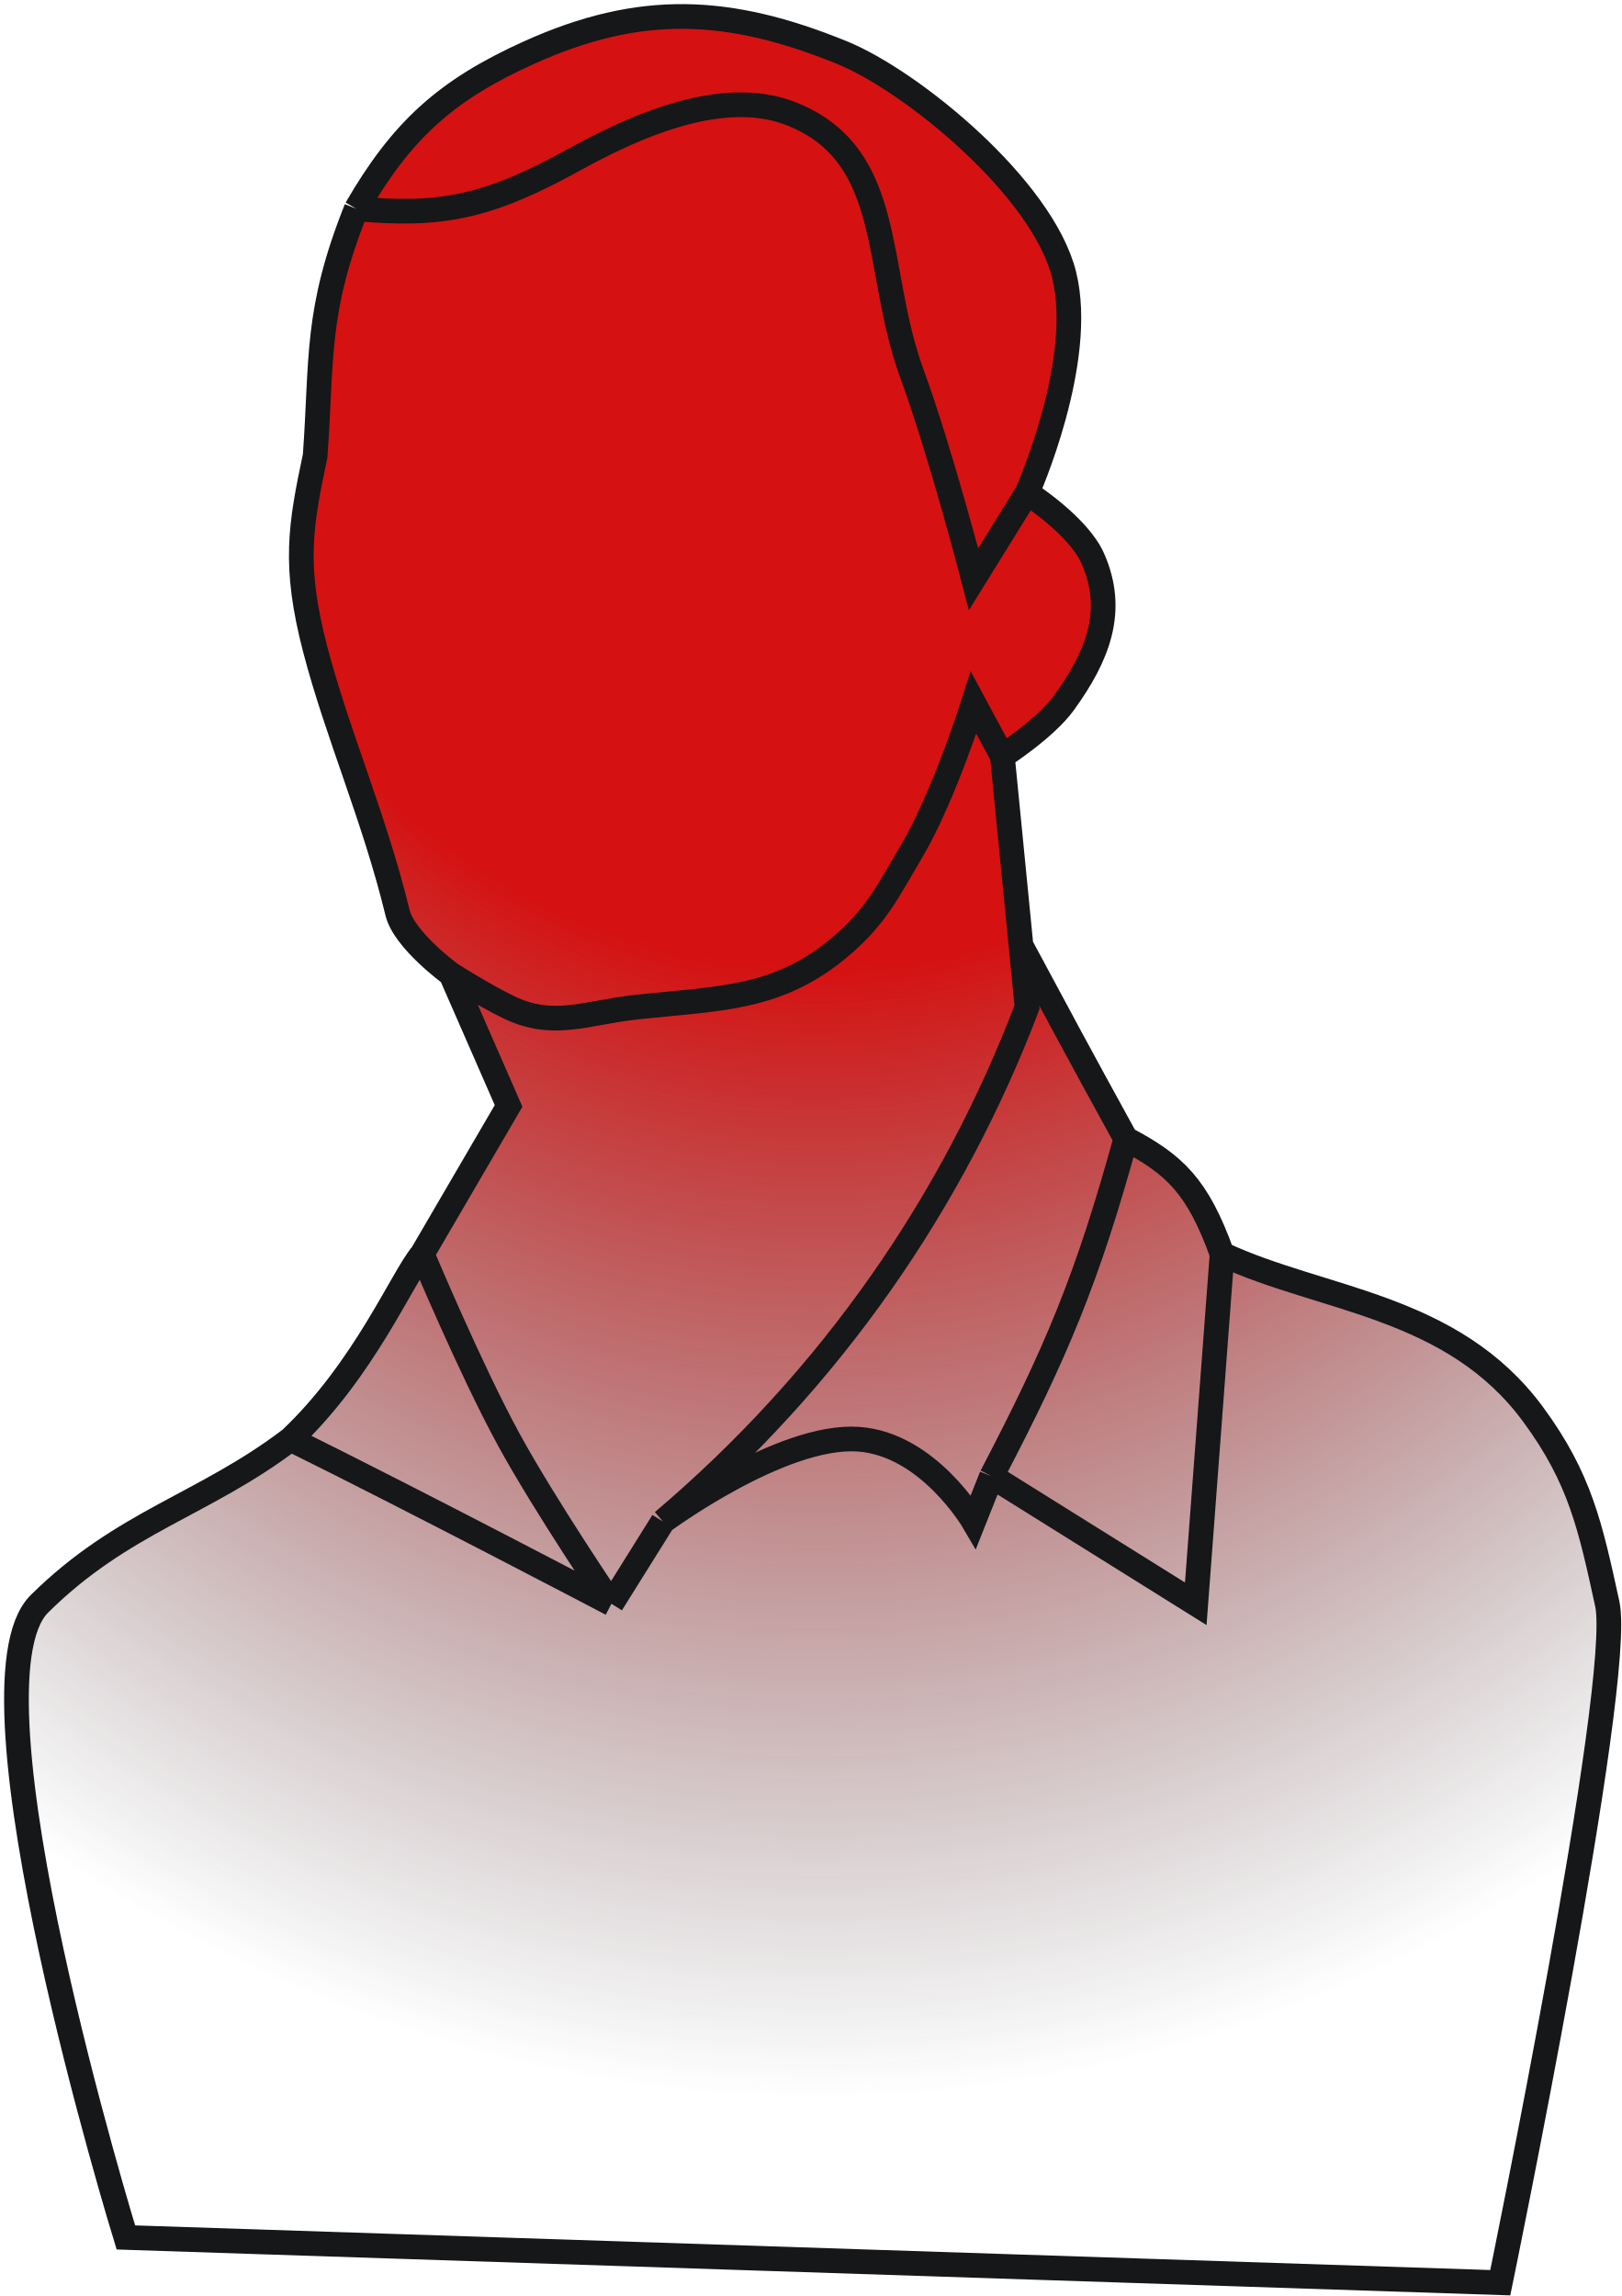
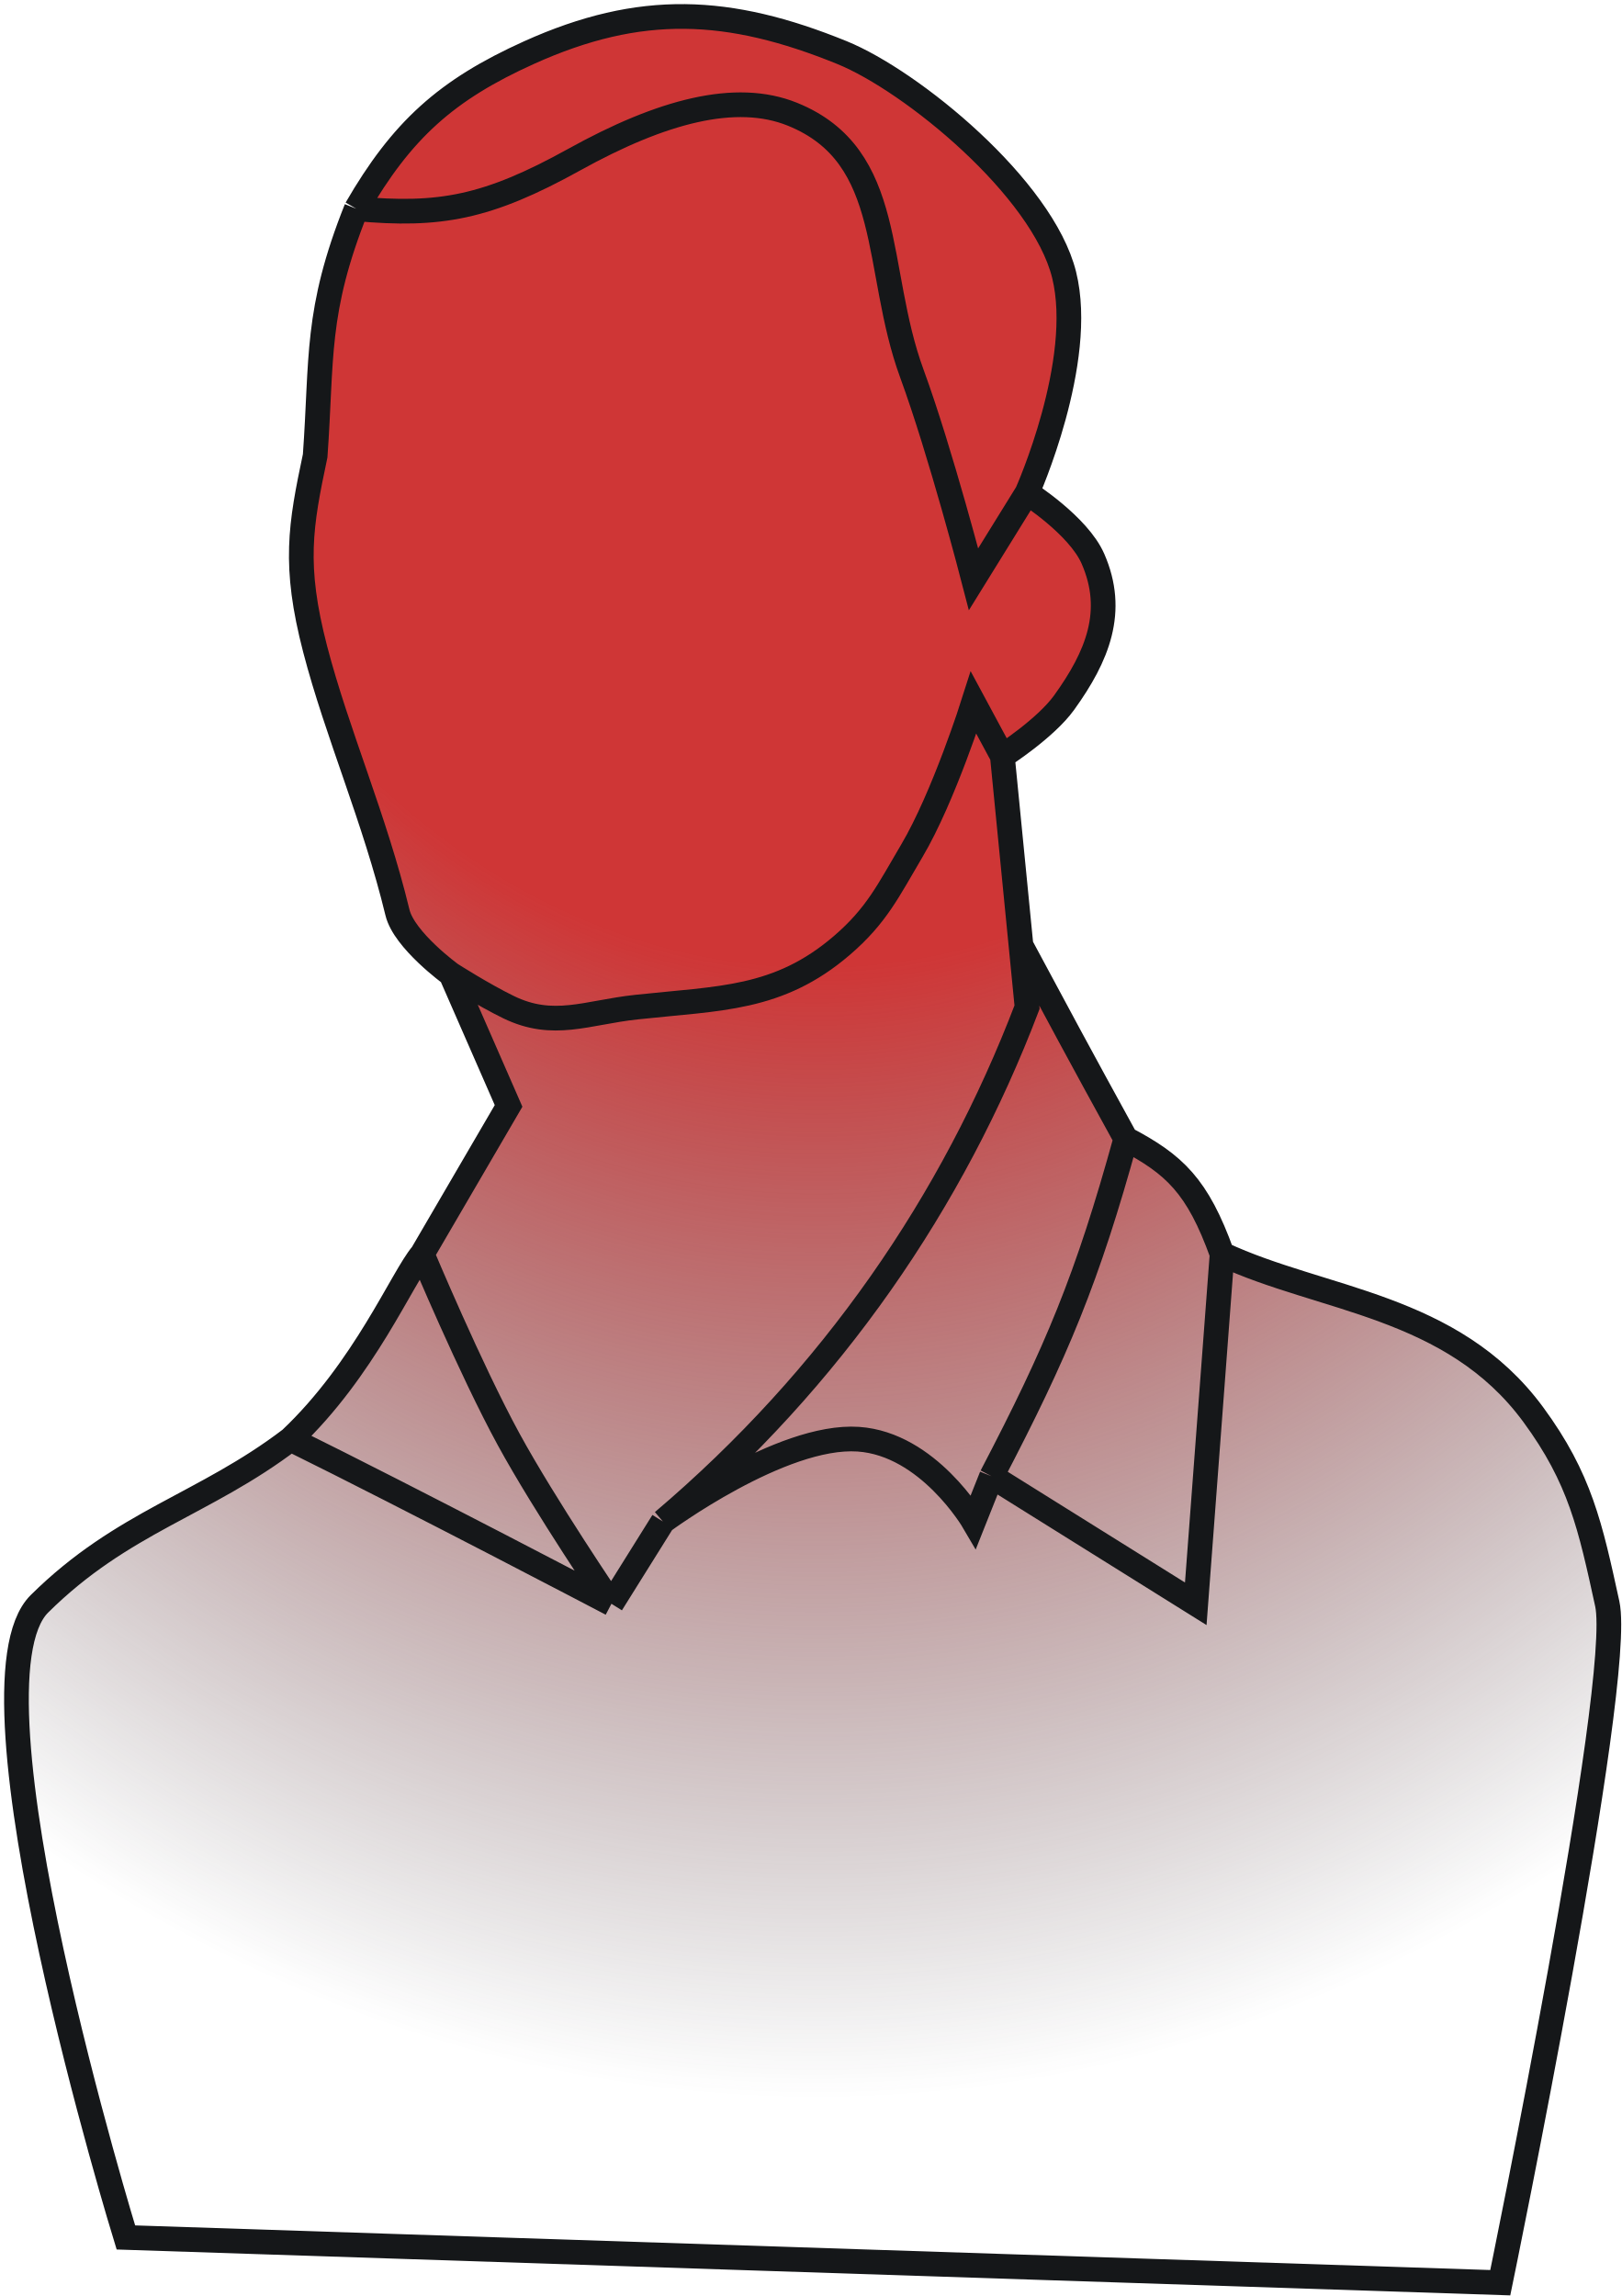
<svg xmlns="http://www.w3.org/2000/svg" width="197" height="279" viewBox="0 0 197 279" fill="none">
  <path d="M38.295 55.385C39.149 43.531 38.295 37.885 43.295 25.366C48.832 15.798 54.218 10.93 64.295 6.385C77.823 0.284 88.547 0.798 102.295 6.385C110.795 9.84 126.667 22.825 129.295 33.385C131.924 43.945 124.795 59.885 124.795 59.885C124.795 59.885 131.021 63.839 132.795 67.885C135.595 74.268 133.369 79.731 129.295 85.385C127.03 88.53 121.795 91.885 121.795 91.885L124.058 114.885C128.587 123.32 130.952 127.758 136.795 138.385C142.683 141.49 145.51 144.079 148.494 152.385C160.595 158.052 176.456 158.503 186.295 171.885C191.95 179.575 193.21 185.342 195.231 194.593L195.295 194.885C197.355 204.308 182.295 277.385 182.295 277.385L15.295 271.885C15.295 271.885 -5.327 204.906 4.795 194.885C14.917 184.864 24.795 182.885 35.295 174.885C44.295 166.385 48.895 155.185 51.295 152.385L61.795 134.385L54.795 118.385C54.795 118.385 49.109 114.251 48.295 110.885C45.533 99.465 40.958 89.12 38.295 78.885C35.632 68.65 36.508 63.853 38.295 55.385Z" fill="url(#paint0_radial_5_59)" />
  <path d="M43.295 25.366C38.295 37.885 39.149 43.531 38.295 55.385C36.508 63.853 35.632 68.65 38.295 78.885C40.958 89.12 45.533 99.465 48.295 110.885C49.109 114.251 54.795 118.385 54.795 118.385M43.295 25.366C48.832 15.798 54.218 10.93 64.295 6.385C77.823 0.284 88.547 0.798 102.295 6.385C110.795 9.84 126.667 22.825 129.295 33.385C131.924 43.945 124.795 59.885 124.795 59.885M43.295 25.366C53.402 26.294 59.182 25.265 69.795 19.385C80.408 13.506 89.418 11.1 96.295 13.885C108.848 18.968 106.132 32.671 110.795 45.385C114.305 54.955 118.295 70.385 118.295 70.385L124.795 59.885M121.795 91.885L118.295 85.385C118.295 85.385 114.674 96.832 110.795 103.385C107.951 108.191 106.531 111.246 102.295 114.885C94.564 121.528 87.429 121.283 77.295 122.385C71.278 123.04 67.239 125.033 61.795 122.385C58.681 120.871 54.795 118.385 54.795 118.385M121.795 91.885C121.795 91.885 127.03 88.53 129.295 85.385C133.369 79.731 135.595 74.268 132.795 67.885C131.021 63.839 124.795 59.885 124.795 59.885M121.795 91.885L124.058 114.885M80.545 184.885C101.098 167.445 115.791 146.014 124.795 122.385L124.058 114.885M80.545 184.885L74.295 194.885M80.545 184.885C80.545 184.885 94.92 174.245 104.295 174.885C112.789 175.465 118.295 184.885 118.295 184.885L120.484 179.385M74.295 194.885C74.295 194.885 66.204 182.972 61.795 174.885C57.154 166.372 51.295 152.385 51.295 152.385M74.295 194.885C74.295 194.885 49.94 182.11 35.295 174.885M51.295 152.385L61.795 134.385L54.795 118.385M51.295 152.385C48.895 155.185 44.295 166.385 35.295 174.885M124.058 114.885C128.587 123.32 130.952 127.758 136.795 138.385M136.795 138.385C142.683 141.49 145.51 144.079 148.494 152.385M136.795 138.385C132.127 155.341 128.404 164.236 120.484 179.385M148.494 152.385L145.295 194.885L120.484 179.385M148.494 152.385C160.595 158.052 176.456 158.503 186.295 171.885C192.009 179.656 193.236 185.462 195.295 194.885C197.355 204.308 182.295 277.385 182.295 277.385L15.295 271.885C15.295 271.885 -5.327 204.906 4.795 194.885C14.917 184.864 24.795 182.885 35.295 174.885" stroke="#151719" stroke-width="3" />
  <defs>
    <radialGradient id="paint0_radial_5_59" cx="0" cy="0" r="1" gradientUnits="userSpaceOnUse" gradientTransform="translate(99.2306 2) rotate(90) scale(253.769 198.354)">
-       <stop offset="0.454" stop-color="#D61111" />
+       <stop offset="0.454" stop-color="#CF3636" />
      <stop offset="1" stop-color="#343238" stop-opacity="0" />
+       <stop offset="1" stop-color="#CF3636" stop-opacity="0" />
    </radialGradient>
  </defs>
</svg>
